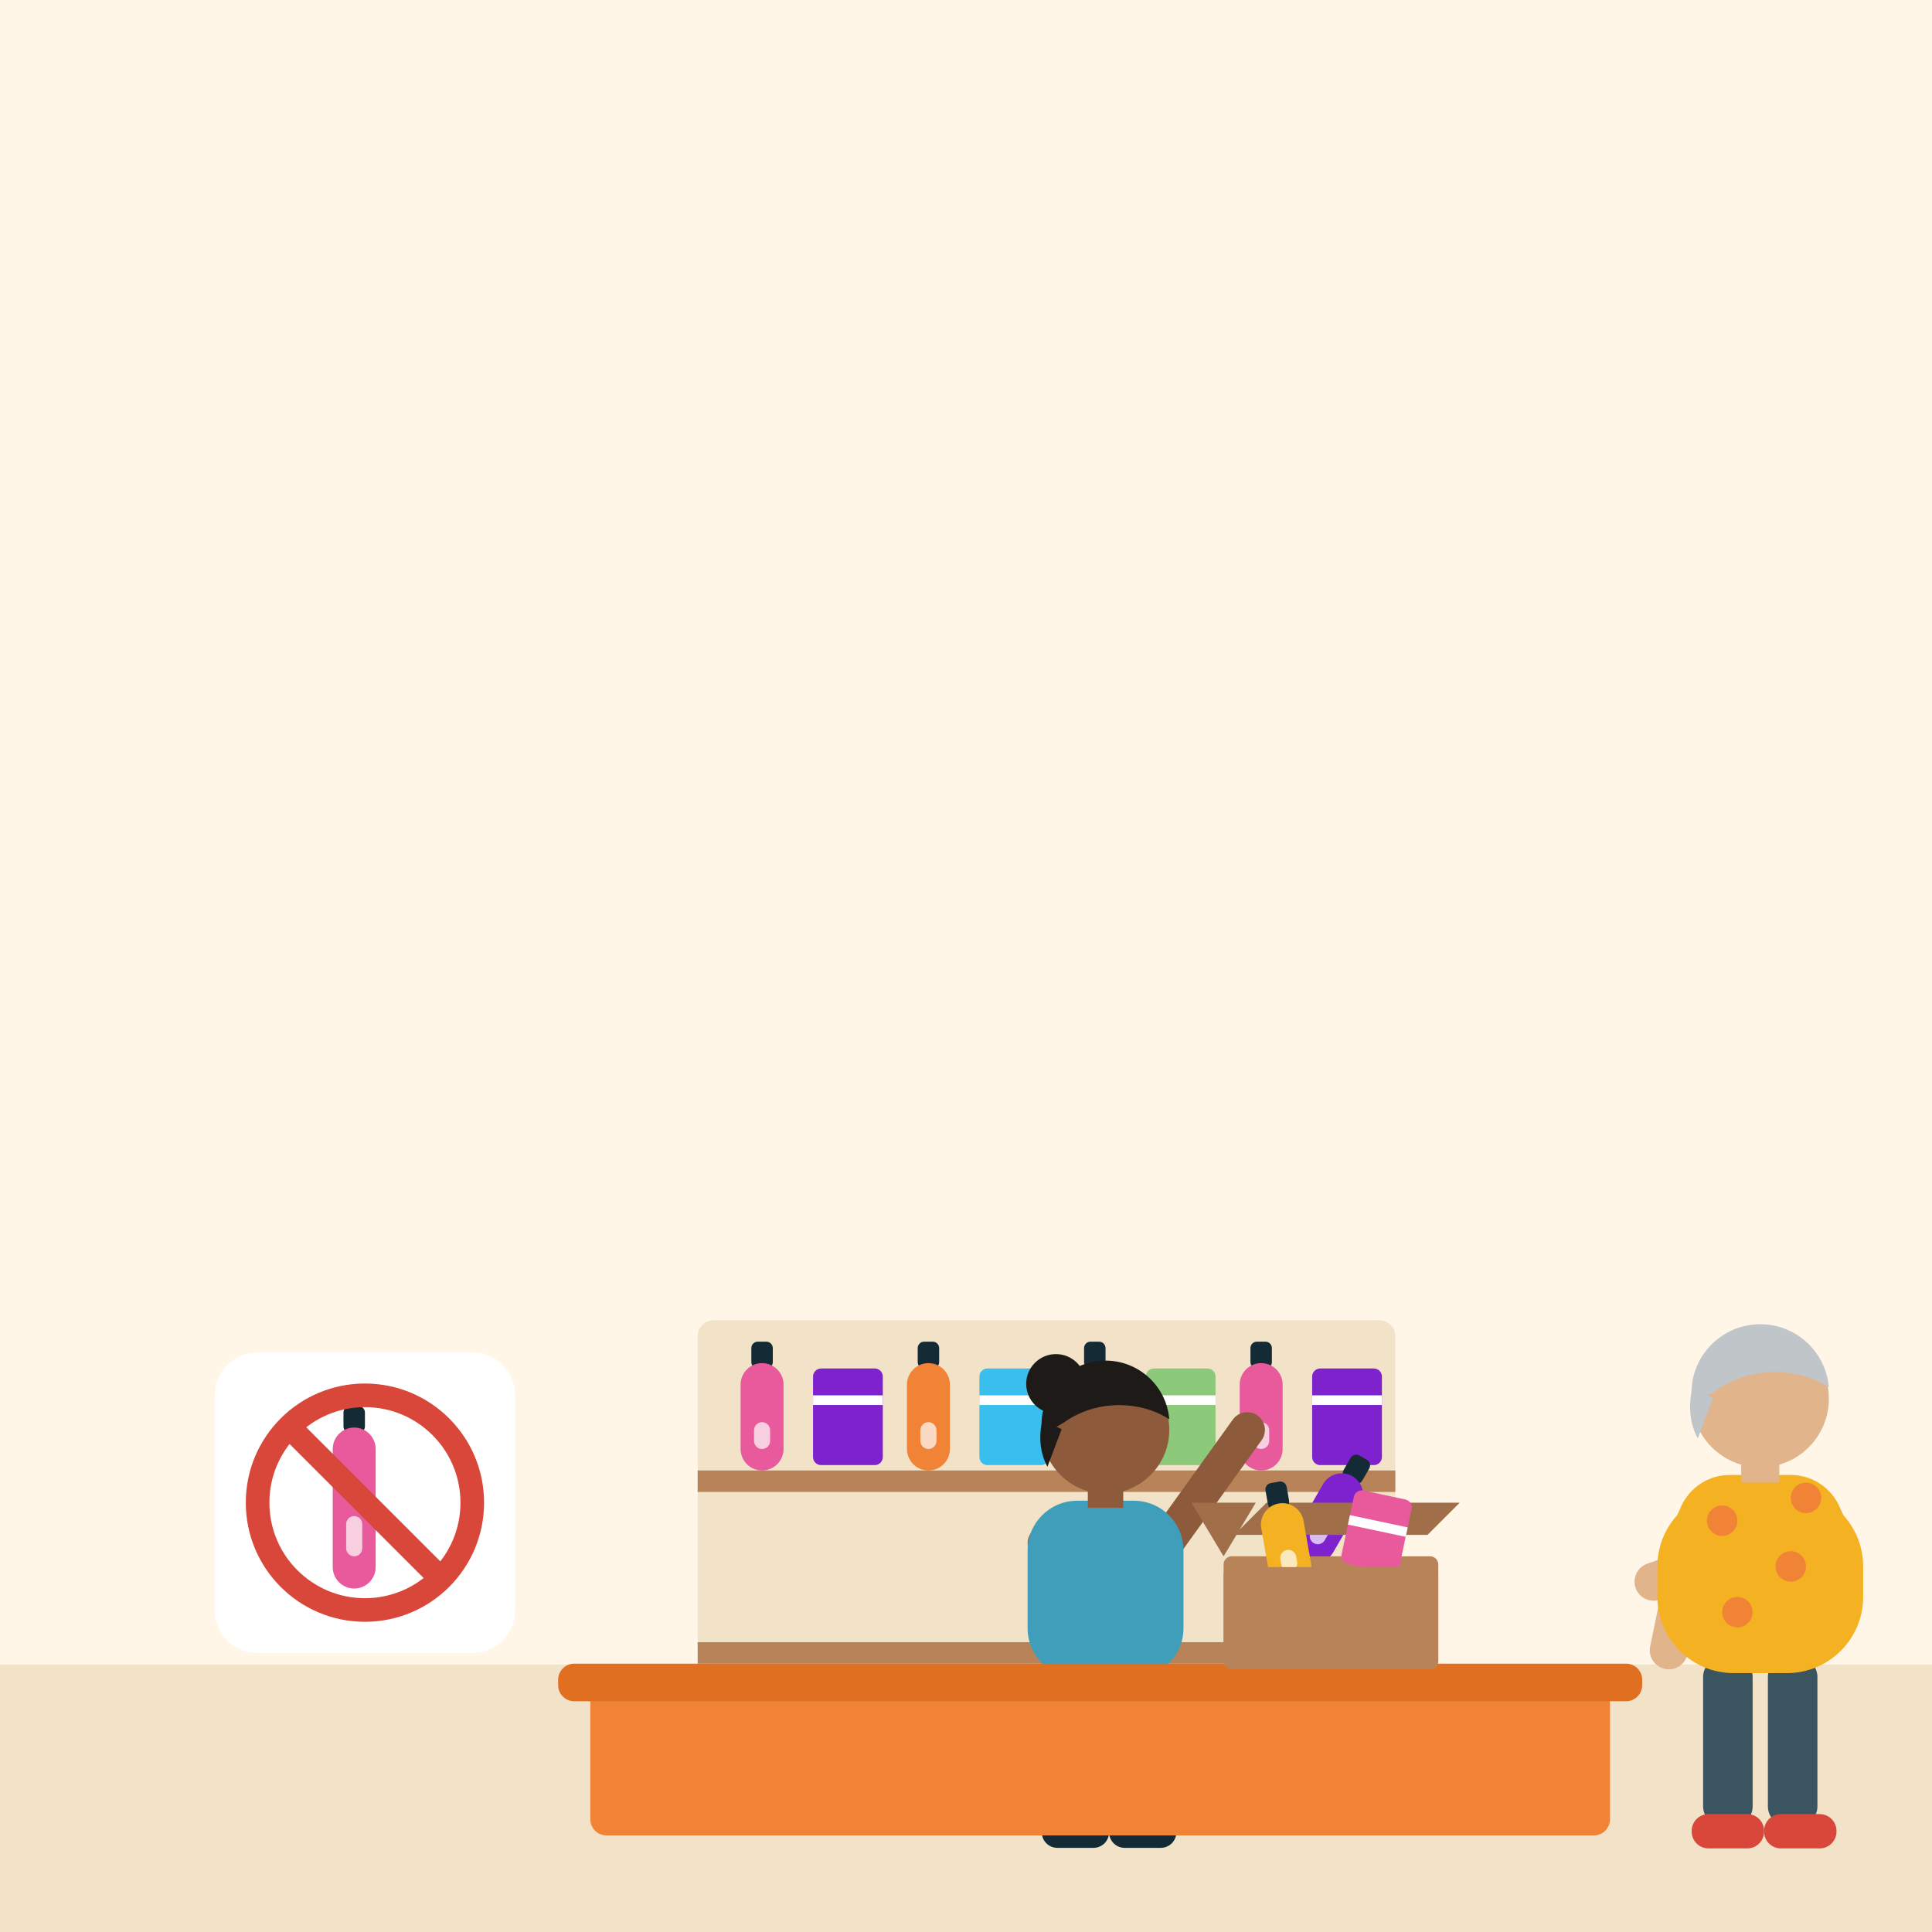
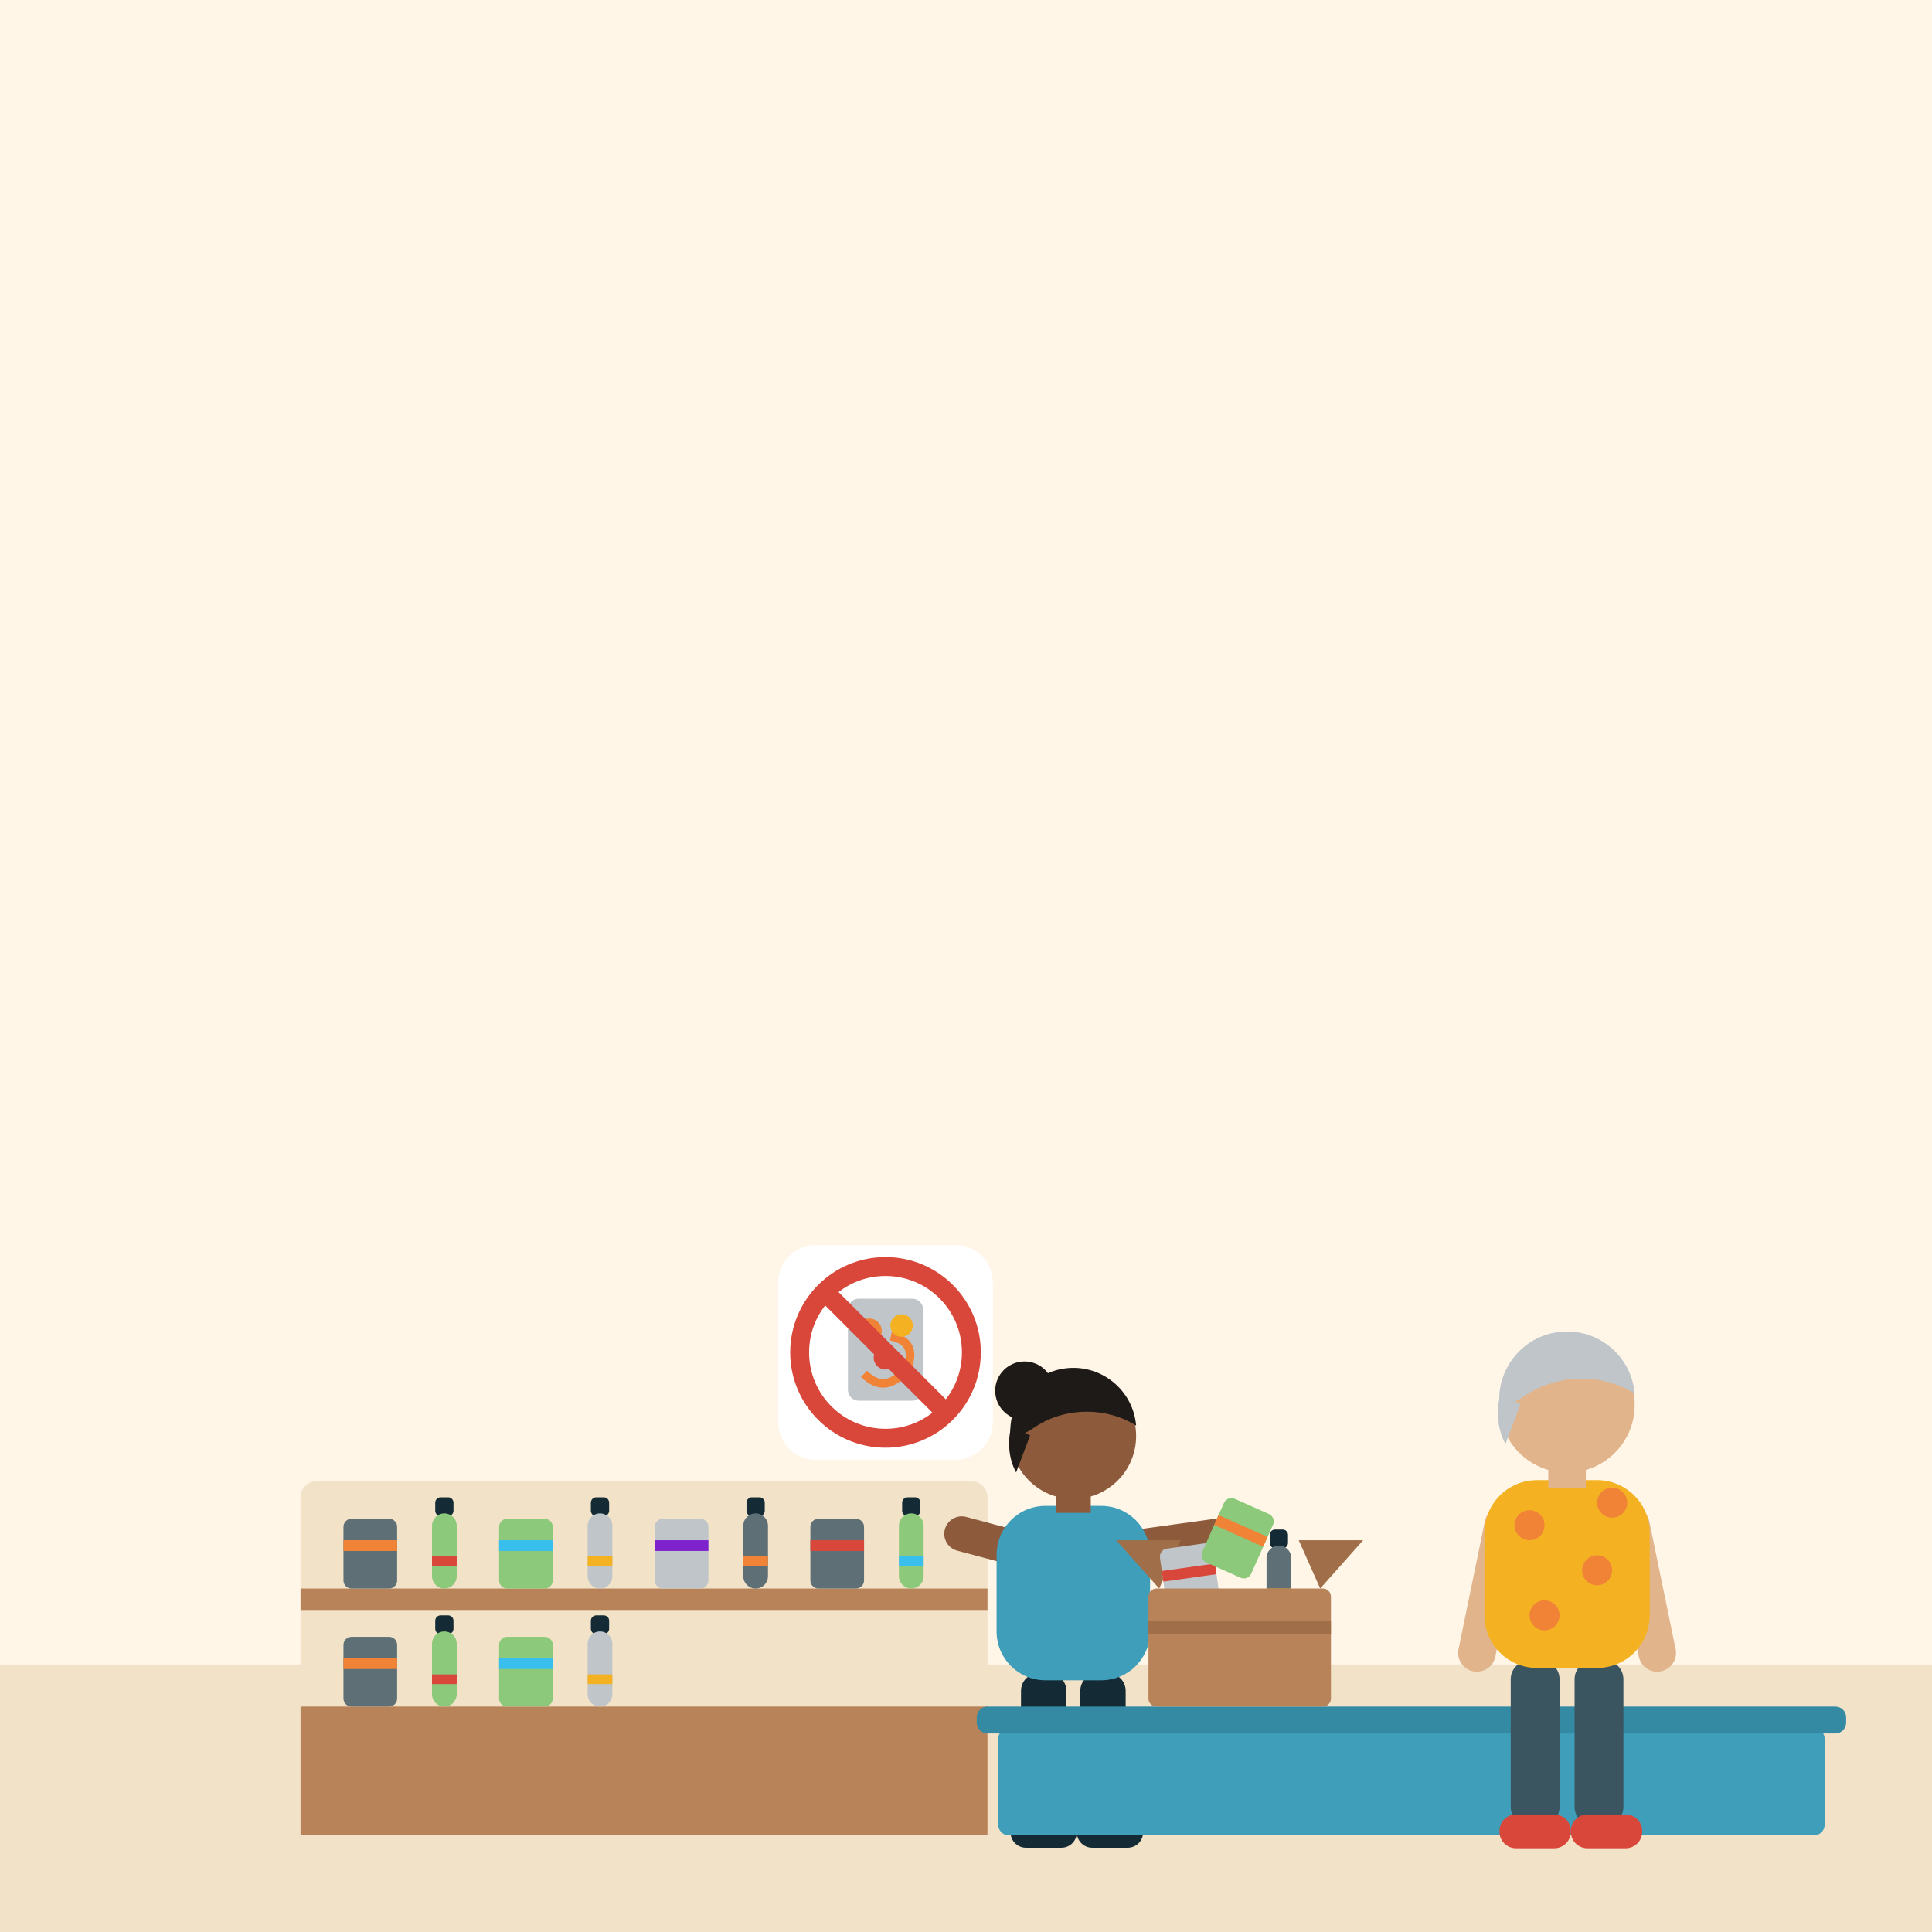
<svg xmlns="http://www.w3.org/2000/svg" width="100%" height="100%" data-sky="#FFF6E8">
  <svg width="100%" height="100%" viewBox="0 0 360 130" preserveAspectRatio="none">
    <rect width="360" height="130" fill="#FFF6E8" />
    <rect y="112" width="360" height="18" fill="#F1E2C8" />
  </svg>
  <svg width="100%" height="100%" viewBox="0 0 360 130" preserveAspectRatio="xMidYMax meet">
-     <rect x="40" y="22" width="56" height="56" rx="8" fill="#FFFFFF" />
-     <rect x="64" y="32" width="4" height="5" rx="1.2" fill="#142B35" />
-     <rect x="62" y="36" width="8" height="30" rx="4" fill="#E85A9B" />
-     <rect x="64.5" y="52.5" width="3" height="7.5" rx="1.5" fill="#FFFFFF" opacity=".7" />
-     <circle cx="68" cy="50" r="20" fill="none" stroke="#D9473B" stroke-width="4.4" />
-     <path d="M54 36L82 64" stroke="#D9473B" stroke-width="4.4" />
-     <rect x="130" y="16" width="130" height="64" rx="3" fill="#F1E2C8" />
-     <rect x="130" y="44" width="130" height="4" fill="#B9835A" />
-     <rect x="130" y="76" width="130" height="4" fill="#B9835A" />
-     <rect x="140" y="20" width="4" height="5" rx="1.2" fill="#142B35" />
-     <rect x="138" y="24" width="8" height="20" rx="4" fill="#E85A9B" />
-     <rect x="140.5" y="35" width="3" height="5" rx="1.5" fill="#FFFFFF" opacity=".7" />
-     <rect x="151.5" y="25" width="13" height="18" rx="1.5" fill="#7E22CE" />
-     <rect x="151.5" y="30" width="13" height="1.8" fill="#FFFFFF" />
-     <rect x="171" y="20" width="4" height="5" rx="1.2" fill="#142B35" />
-     <rect x="169" y="24" width="8" height="20" rx="4" fill="#F18336" />
-     <rect x="171.5" y="35" width="3" height="5" rx="1.5" fill="#FFFFFF" opacity=".7" />
-     <rect x="182.5" y="25" width="13" height="18" rx="1.5" fill="#39BFEE" />
-     <rect x="182.5" y="30" width="13" height="1.8" fill="#FFFFFF" />
-     <rect x="202" y="20" width="4" height="5" rx="1.2" fill="#142B35" />
-     <rect x="200" y="24" width="8" height="20" rx="4" fill="#F4B223" />
-     <rect x="202.5" y="35" width="3" height="5" rx="1.5" fill="#FFFFFF" opacity=".7" />
-     <rect x="213.5" y="25" width="13" height="18" rx="1.5" fill="#8CC97A" />
-     <rect x="213.5" y="30" width="13" height="1.8" fill="#FFFFFF" />
-     <rect x="233" y="20" width="4" height="5" rx="1.2" fill="#142B35" />
-     <rect x="231" y="24" width="8" height="20" rx="4" fill="#E85A9B" />
-     <rect x="233.5" y="35" width="3" height="5" rx="1.5" fill="#FFFFFF" opacity=".7" />
-     <rect x="244.5" y="25" width="13" height="18" rx="1.5" fill="#7E22CE" />
-     <rect x="244.5" y="30" width="13" height="1.8" fill="#FFFFFF" />
-     <rect x="136" y="58" width="60" height="18" fill="#F1E2C8" />
-     <g transform="translate(206 113) scale(1.32)">
+     <rect x="145" y="2" width="40" height="40" rx="7" fill="#FFFFFF" />
+     <g transform="translate(35 0)">
+       <rect x="123" y="12" width="14" height="19" rx="2" fill="#BFC5C8" />
+       <path d="M126 26q4 4 8-1q2-5-3-6" stroke="#F18336" stroke-width="1.6" fill="none" />
+       <circle cx="127" cy="18" r="2.3" fill="#F18336" />
+       <circle cx="133" cy="17" r="2.1" fill="#F4B223" />
+       <circle cx="130" cy="23" r="2.2" fill="#D9473B" />
+     </g>
+     <circle cx="165" cy="22" r="16" fill="none" stroke="#D9473B" stroke-width="3.52" />
+     <path d="M153.8 10.8L176.2 33.2" stroke="#D9473B" stroke-width="3.52" />
+     <rect x="56" y="46" width="128" height="66" rx="3" fill="#F1E2C8" />
+     <rect x="56" y="66" width="128" height="4" fill="#B9835A" />
+     <rect x="56" y="88" width="128" height="24" fill="#B9835A" />
+     <rect x="64" y="53" width="10" height="13" rx="1.5" fill="#5F6F76" />
+     <rect x="64" y="57" width="10" height="2" fill="#F18336" />
+     <rect x="81.1" y="49" width="3.4" height="3.5" rx="1" fill="#142B35" />
+     <rect x="80.5" y="52" width="4.6" height="14" rx="2.3" fill="#8CC97A" />
+     <rect x="80.5" y="60" width="4.6" height="1.8" fill="#D9473B" />
+     <rect x="93" y="53" width="10" height="13" rx="1.5" fill="#8CC97A" />
+     <rect x="93" y="57" width="10" height="2" fill="#39BFEE" />
+     <rect x="110.1" y="49" width="3.4" height="3.5" rx="1" fill="#142B35" />
+     <rect x="109.5" y="52" width="4.6" height="14" rx="2.3" fill="#BFC5C8" />
+     <rect x="109.5" y="60" width="4.6" height="1.8" fill="#F4B223" />
+     <rect x="122" y="53" width="10" height="13" rx="1.5" fill="#BFC5C8" />
+     <rect x="122" y="57" width="10" height="2" fill="#7E22CE" />
+     <rect x="139.1" y="49" width="3.4" height="3.5" rx="1" fill="#142B35" />
+     <rect x="138.5" y="52" width="4.6" height="14" rx="2.3" fill="#5F6F76" />
+     <rect x="138.5" y="60" width="4.6" height="1.8" fill="#F18336" />
+     <rect x="151" y="53" width="10" height="13" rx="1.5" fill="#5F6F76" />
+     <rect x="151" y="57" width="10" height="2" fill="#D9473B" />
+     <rect x="168.1" y="49" width="3.4" height="3.5" rx="1" fill="#142B35" />
+     <rect x="167.5" y="52" width="4.6" height="14" rx="2.3" fill="#8CC97A" />
+     <rect x="167.5" y="60" width="4.6" height="1.8" fill="#39BFEE" />
+     <rect x="64" y="75" width="10" height="13" rx="1.5" fill="#5F6F76" />
+     <rect x="64" y="79" width="10" height="2" fill="#F18336" />
+     <rect x="81.1" y="71" width="3.4" height="3.5" rx="1" fill="#142B35" />
+     <rect x="80.5" y="74" width="4.6" height="14" rx="2.3" fill="#8CC97A" />
+     <rect x="80.5" y="82" width="4.6" height="1.8" fill="#D9473B" />
+     <rect x="93" y="75" width="10" height="13" rx="1.5" fill="#8CC97A" />
+     <rect x="93" y="79" width="10" height="2" fill="#39BFEE" />
+     <rect x="110.1" y="71" width="3.4" height="3.5" rx="1" fill="#142B35" />
+     <rect x="109.5" y="74" width="4.6" height="14" rx="2.3" fill="#BFC5C8" />
+     <rect x="109.5" y="82" width="4.6" height="1.8" fill="#F4B223" />
+     <g transform="translate(200 113) scale(1.3)">
      <rect x="-7.5" y="-24" width="6.5" height="22" rx="2.5" fill="#142B35" />
      <rect x="1" y="-24" width="6.5" height="22" rx="2.5" fill="#142B35" />
      <rect x="-9" y="-3.5" width="9.5" height="4.5" rx="2.2" fill="#142B35" />
      <rect x="0.5" y="-3.5" width="9.5" height="4.5" rx="2.2" fill="#142B35" />
-       <path d="M-8.5 -42L-6 -24" stroke="#8D5A3B" stroke-width="5" stroke-linecap="round" />
-       <path d="M8.5 -42L20 -58" stroke="#8D5A3B" stroke-width="5" stroke-linecap="round" />
+       <path d="M-8.5 -42L-16 -44" stroke="#8D5A3B" stroke-width="5" stroke-linecap="round" />
+       <path d="M8.5 -42L23 -44" stroke="#8D5A3B" stroke-width="5" stroke-linecap="round" />
      <rect x="-11" y="-48" width="22" height="25" rx="7" fill="#3F9EB9" />
      <rect x="-2.5" y="-53" width="5" height="6" fill="#8D5A3B" />
      <circle cx="0" cy="-58" r="9" fill="#8D5A3B" />
      <circle cx="-7" cy="-64.5" r="4.2" fill="#1E1A17" />
      <path d="M-9 -58a9 9 0 0 1 18-1.5c-4-2.6-10-2.8-14.5.2-1.3.9-2.4 1.4-3.5 1.3z" fill="#1E1A17" />
      <path d="M-8.9 -59.4c-.6 2.4-.3 4.8.7 6.6l2-5.3z" fill="#1E1A17" />
    </g>
-     <g transform="rotate(30 248 52)">
-       <rect x="246" y="40" width="4" height="5" rx="1.2" fill="#142B35" />
-       <rect x="244" y="44" width="8" height="18" rx="4" fill="#7E22CE" />
-       <rect x="246.5" y="53.9" width="3" height="4.5" rx="1.5" fill="#FFFFFF" opacity=".7" />
+     <rect x="186" y="92" width="154" height="20" rx="2" fill="#3F9EB9" />
+     <rect x="182" y="88" width="162" height="5" rx="2" fill="#348AA2" />
+     <path d="M216 66l-8-9h12zM246 66l8-9h-12z" fill="#A06E48" />
+     <g transform="rotate(-8 222 66)">
+       <rect x="217" y="58" width="10" height="13" rx="1.5" fill="#BFC5C8" />
+       <rect x="217" y="62" width="10" height="2" fill="#D9473B" />
    </g>
-     <rect x="110" y="84" width="190" height="28" rx="3" fill="#F18336" />
-     <rect x="104" y="80" width="202" height="7" rx="3" fill="#E06F22" />
-     <path d="M230 56h36l6-6H236z" fill="#A06E48" />
-     <rect x="228" y="60" width="40" height="21" rx="1.5" fill="#B9835A" />
-     <path d="M228 60l-6-10h12z" fill="#A06E48" />
-     <g transform="rotate(-10 240 60)">
-       <rect x="238" y="46" width="4" height="5" rx="1.2" fill="#142B35" />
-       <rect x="236" y="50" width="8" height="16" rx="4" fill="#F4B223" />
-       <rect x="238.5" y="58.8" width="3" height="4" rx="1.5" fill="#FFFFFF" opacity=".7" />
+     <rect x="236.6" y="55" width="3.4" height="3.5" rx="1" fill="#142B35" />
+     <rect x="236" y="58" width="4.6" height="14" rx="2.3" fill="#5F6F76" />
+     <rect x="236" y="66" width="4.6" height="1.8" fill="#F4B223" />
+     <g transform="rotate(24 230 58)">
+       <rect x="225" y="50" width="10" height="13" rx="1.5" fill="#8CC97A" />
+       <rect x="225" y="54" width="10" height="2" fill="#F18336" />
    </g>
-     <g transform="rotate(12 254 60)">
-       <rect x="250" y="48" width="11" height="14" rx="1.5" fill="#E85A9B" />
-       <rect x="250" y="53" width="11" height="1.8" fill="#FFFFFF" />
-     </g>
-     <rect x="228" y="62" width="40" height="19" rx="1.5" fill="#B9835A" />
-     <g transform="translate(328 113) scale(1.42)">
+     <rect x="214" y="66" width="34" height="22" rx="1.5" fill="#B9835A" />
+     <rect x="214" y="72" width="34" height="2.5" fill="#A06E48" />
+     <g transform="translate(292 113) scale(1.4)">
      <rect x="-7.5" y="-24" width="6.5" height="22" rx="2.5" fill="#3A5560" />
      <rect x="1" y="-24" width="6.5" height="22" rx="2.5" fill="#3A5560" />
      <rect x="-9" y="-3.5" width="9.5" height="4.5" rx="2.2" fill="#D9473B" />
      <rect x="0.5" y="-3.5" width="9.5" height="4.5" rx="2.2" fill="#D9473B" />
      <path d="M-8.5 -42L-12 -25" stroke="#E2B48C" stroke-width="5" stroke-linecap="round" />
-       <path d="M8.5 -42L-14 -34" stroke="#E2B48C" stroke-width="5" stroke-linecap="round" />
+       <path d="M8.5 -42L12 -25" stroke="#E2B48C" stroke-width="5" stroke-linecap="round" />
      <rect x="-11" y="-48" width="22" height="25" rx="7" fill="#F4B223" />
      <rect x="-2.5" y="-53" width="5" height="6" fill="#E2B48C" />
      <circle cx="0" cy="-58" r="9" fill="#E2B48C" />
      <path d="M-9 -58a9 9 0 0 1 18-1.5c-4-2.6-10-2.8-14.5.2-1.3.9-2.4 1.4-3.5 1.3z" fill="#BFC5C8" />
      <path d="M-8.9 -59.4c-.6 2.4-.3 4.8.7 6.6l2-5.3z" fill="#BFC5C8" />
-       <rect x="-13.5" y="-46" width="27" height="24" rx="10" fill="#F4B223" />
      <circle cx="-5" cy="-42" r="2" fill="#F18336" />
      <circle cx="4" cy="-36" r="2" fill="#F18336" />
      <circle cx="-3" cy="-30" r="2" fill="#F18336" />
      <circle cx="6" cy="-45" r="2" fill="#F18336" />
    </g>
  </svg>
</svg>
